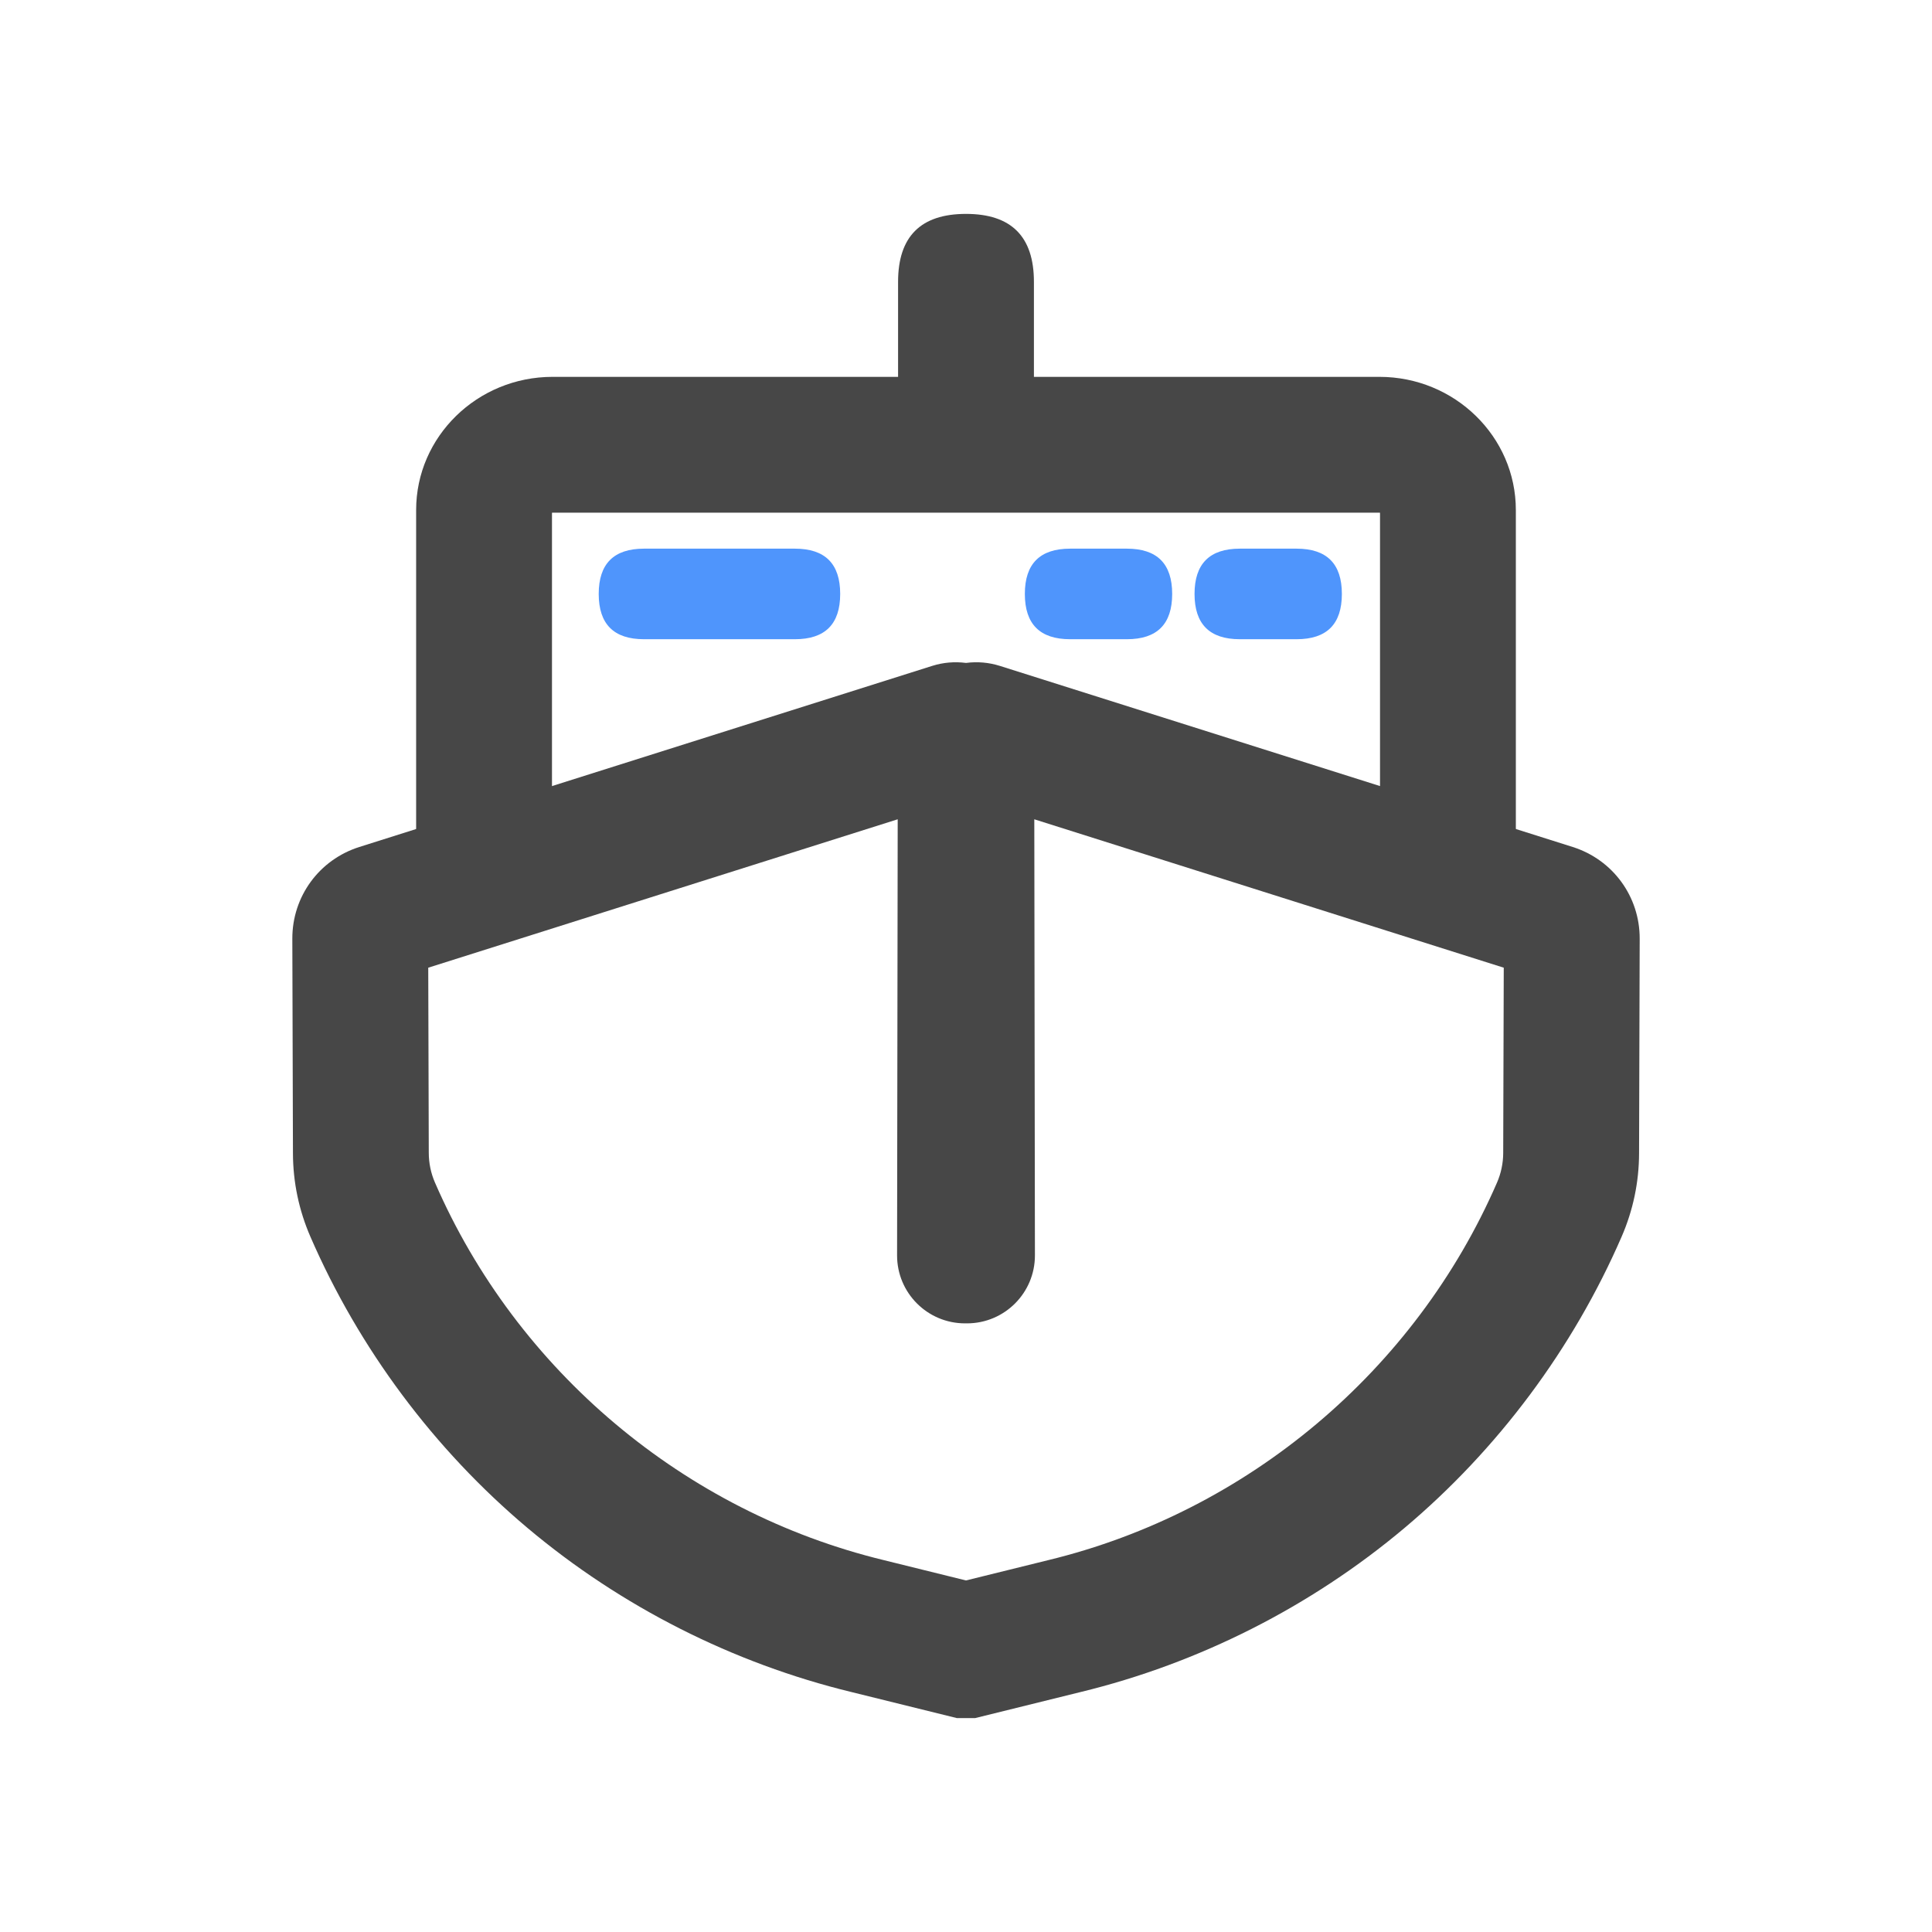
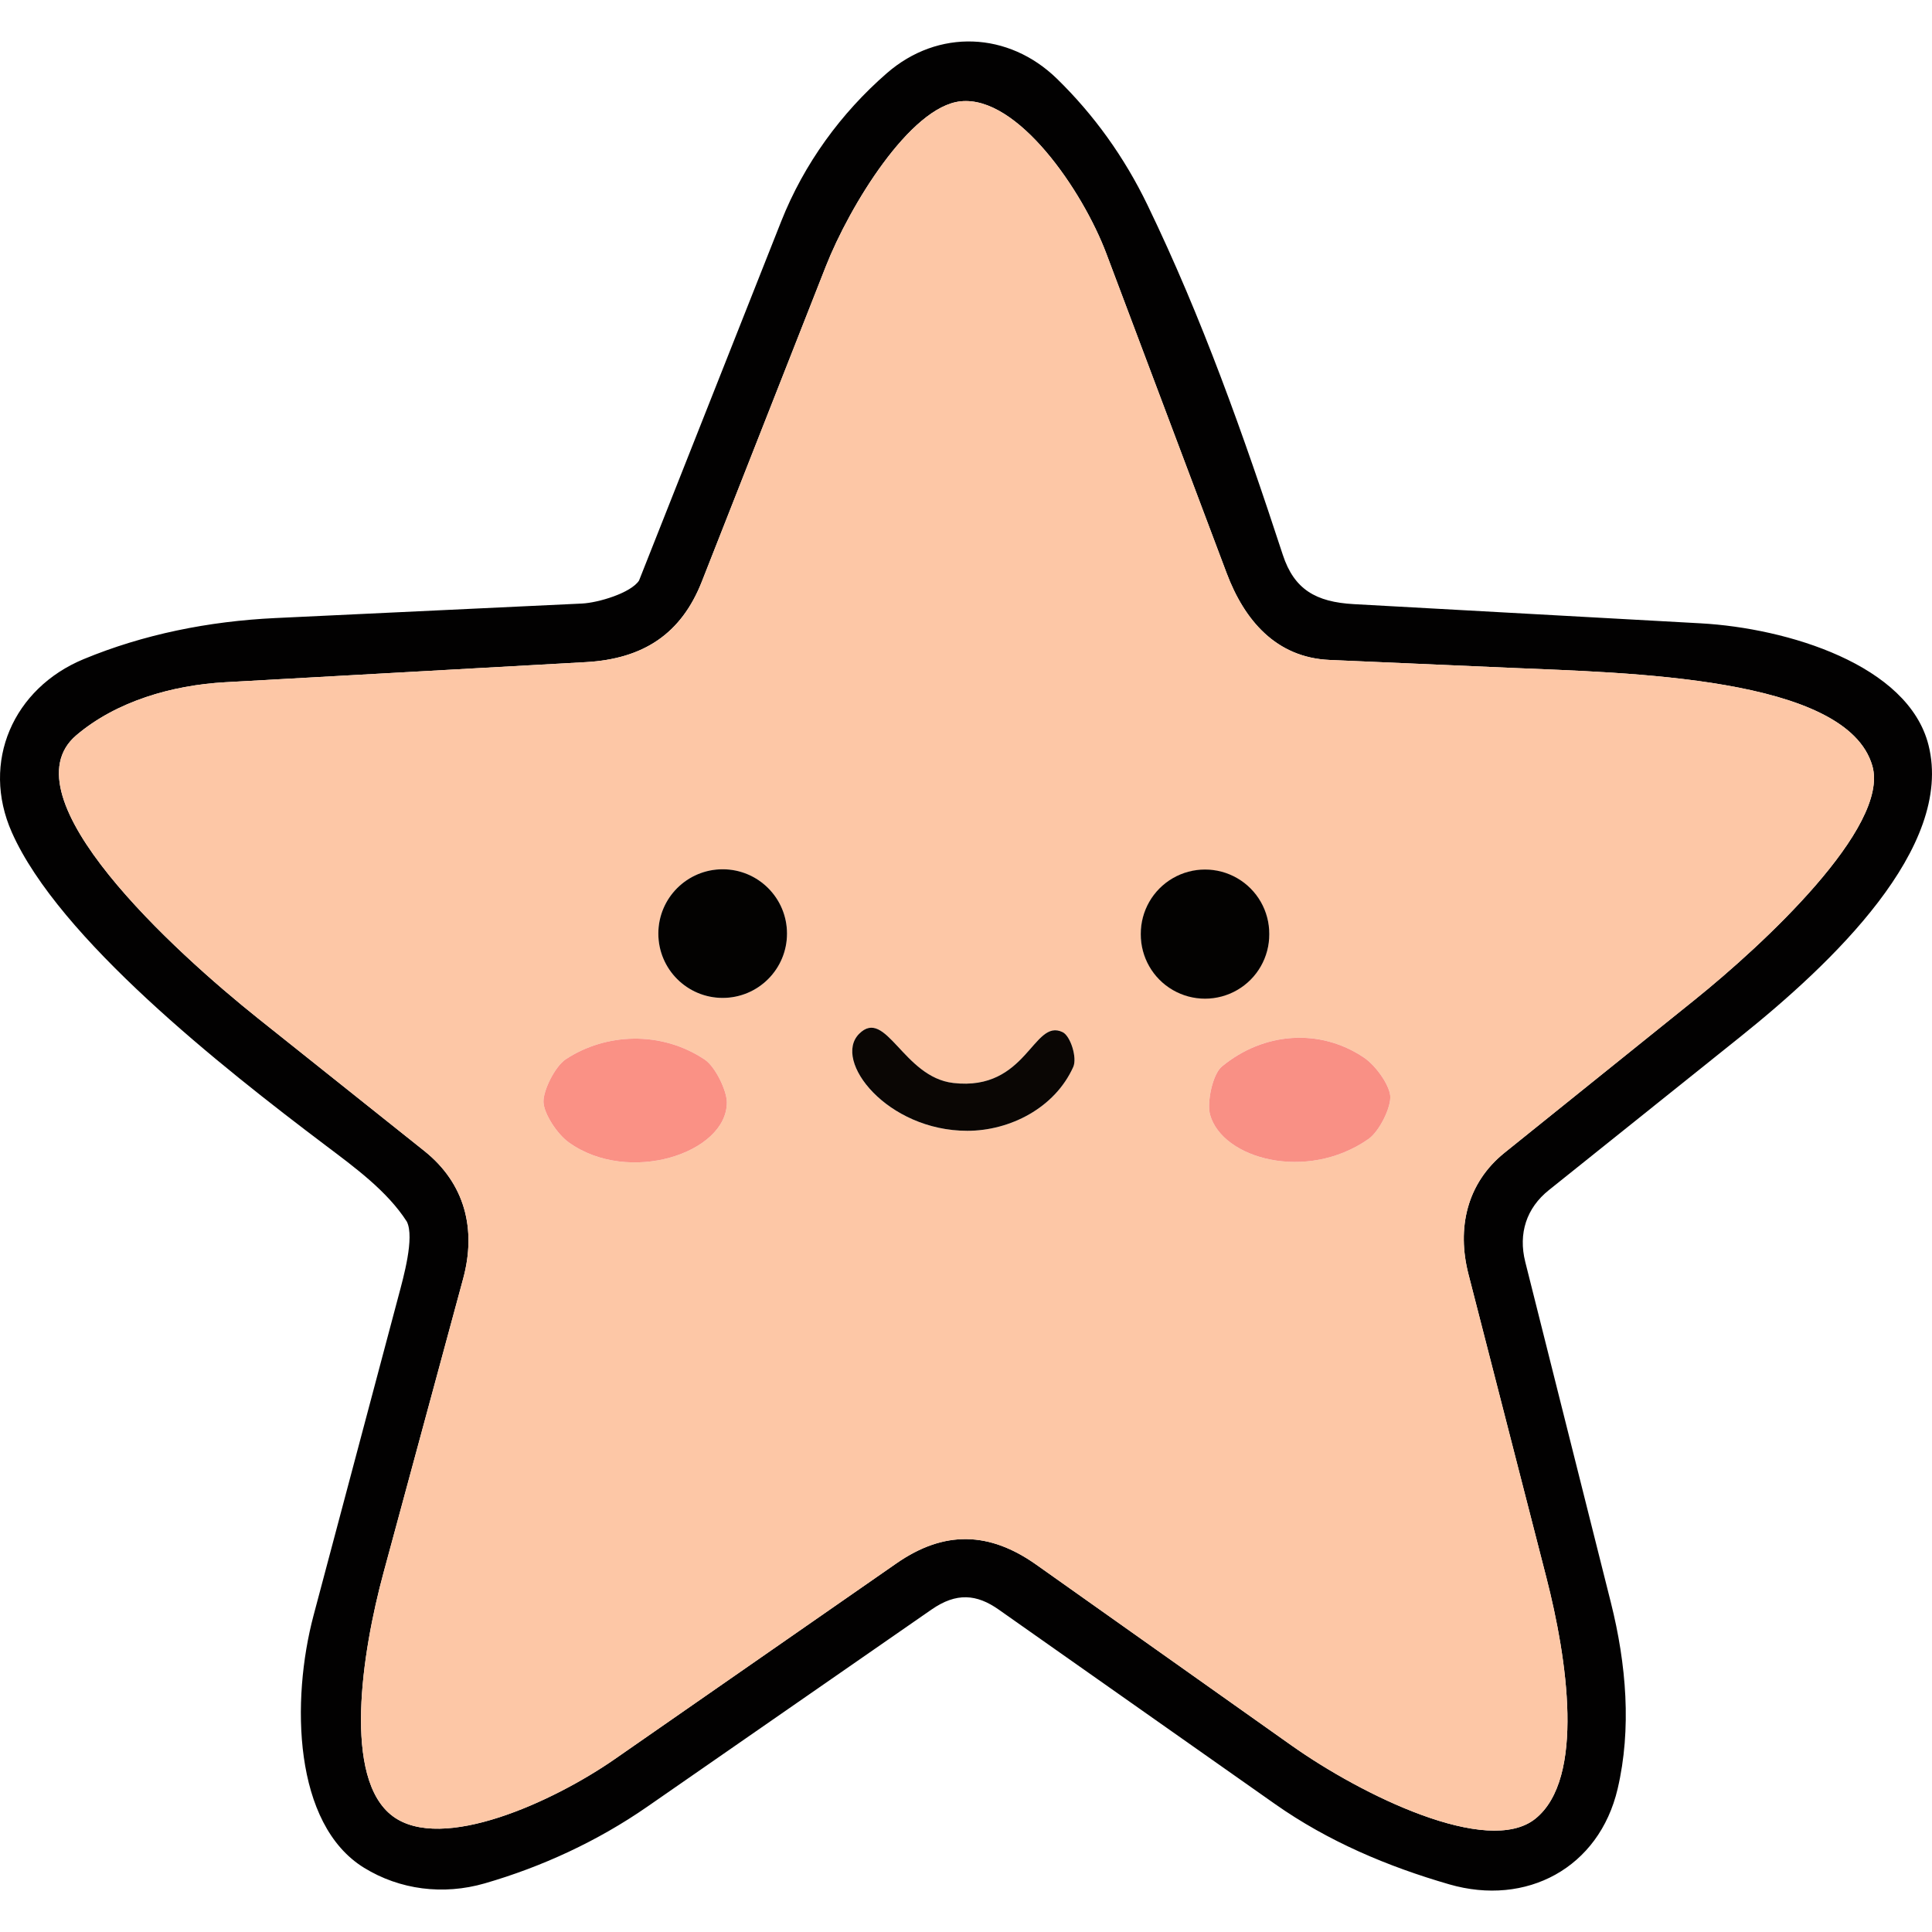
- <svg xmlns="http://www.w3.org/2000/svg" t="1791968316580" class="icon" viewBox="0 0 1024 1024" version="1.1" p-id="13296" width="200" height="200">
-   <path d="M476 113.37m36 0l0 0q36 0 36 36l0 62.33q0 36-36 36l0 0q-36 0-36-36l0-62.33q0-36 36-36Z" fill="#474747" p-id="13297" />
-   <path d="M803.44 464.05h-72V271.76a2.66 2.66 0 0 0-0.3-0.02H292.86c-0.11 0-0.21 0-0.3 0.02v192.29h-72V270.32c0-38.92 32.43-70.58 72.3-70.58h438.27c39.87 0 72.3 31.66 72.3 70.58v193.73z" fill="#474747" p-id="13298" />
-   <path d="M516.82 910.63h-9.64l-55.8-13.79c-62.86-15.25-122.24-45.31-171.74-86.95-49.52-41.65-89.33-95.04-115.11-154.38-6.1-14.04-9.22-28.92-9.26-44.23l-0.33-113.72c-0.07-22.36 14.21-41.91 35.54-48.65l303.61-95.98c5.84-1.85 11.97-2.34 17.92-1.56a41.52 41.52 0 0 1 17.92 1.56l303.61 95.98c21.32 6.74 35.6 26.29 35.53 48.65l-0.33 113.72c-0.04 15.31-3.16 30.19-9.26 44.23-25.79 59.35-65.6 112.73-115.12 154.39-49.5 41.63-108.88 71.7-171.73 86.94l-55.81 13.79zM226.98 512.89l0.28 98.19c0.02 5.45 1.12 10.75 3.3 15.75 43.31 99.68 132.23 174.47 237.86 200.07l0.15 0.04 43.42 10.73 43.58-10.76c105.62-25.6 194.54-100.39 237.86-200.07 2.17-5 3.28-10.3 3.3-15.75l0.29-98.19-248.82-78.66 0.33 231.12c0.03 19.88-16.07 36.02-35.95 36.05h-1.16c-19.88-0.03-35.98-16.17-35.95-36.05l0.33-231.12-248.82 78.66z" fill="#474747" p-id="13299" />
-   <path d="M317.33 290.8m24 0l79.99 0q24 0 24 24l0 0q0 24-24 24l-79.99 0q-24 0-24-24l0 0q0-24 24-24Z" fill="#4F95FC" p-id="13300" />
-   <path d="M543.19 290.8m24 0l30.09 0q24 0 24 24l0 0q0 24-24 24l-30.09 0q-24 0-24-24l0 0q0-24 24-24Z" fill="#4F95FC" p-id="13301" />
-   <path d="M633.13 290.8m24 0l30.09 0q24 0 24 24l0 0q0 24-24 24l-30.09 0q-24 0-24-24l0 0q0-24 24-24Z" fill="#4F95FC" p-id="13302" />
+ <svg xmlns="http://www.w3.org/2000/svg" t="1792573871286" class="icon" viewBox="0 0 1024 1024" version="1.1" p-id="44209" width="200" height="200">
+   <path d="M493.793 853.043L343.051 957.602c-26.3 18.244-55.868 31.872-86.076 40.61-22.093 6.391-45.09 3.388-63.991-8.235-37.538-23.091-38.767-88.738-26.786-133.803l45.047-169.404c2.534-9.549 8.567-30.805 4.403-39.262-10.377-16.213-27.802-28.894-42.974-40.346C117.456 565.504 31.209 497.374 6.283 441.182c-16.563-37.342 0.819-76.399 38.05-91.827 31.676-13.124 66.176-20.087 101.547-21.769l162.577-7.697c8.61-0.41 25.907-5.572 30.242-12.177l75.341-190.353c12.169-30.737 31.812-57.506 55.97-78.541 27.281-23.757 64.614-22.025 90.18 2.901 19.55 19.055 35.686 41.455 47.991 66.918 29.022 60.049 50.927 121.916 71.731 185.429 6.016 18.372 17.545 25.02 37.615 26.138l183.893 10.172c45.798 2.534 110.046 21.922 120.738 64.572 13.628 54.34-51.328 115.789-100.002 154.769l-101.265 81.101c-11.81 9.455-16.265 22.903-12.467 38.025l45.372 180.54c8.235 32.759 11.017 66.987 3.593 98.697-9.847 42.069-48.452 62.473-89.25 50.662-32.538-9.421-64.111-22.699-92.356-42.573L529.334 853.111c-11.674-8.218-22.417-9.165-35.55-0.051z m190.933 72.218c36.71 26.001 103.782 59.059 129.075 38.665 26.436-21.325 16.828-84.881 5.811-127.77l-41.301-160.794c-6.238-24.277-1.007-48.196 19.166-64.418l100.821-81.092c35.951-28.919 103.424-91.375 94.08-123.93-13.636-47.497-129.946-49.254-192.102-51.968l-95.573-4.173c-28.382-1.237-45.167-21.06-54.571-46.029l-63.735-169.31c-12.646-33.596-47.104-83.891-77.261-80.742-26.761 2.79-58.897 55.586-71.398 87.373l-65.775 167.219c-10.914 27.742-31.044 40.951-61.483 42.65l-191.147 10.658c-28.211 1.57-57.685 10.129-78.848 28.066-38.434 32.58 52.361 115.081 96.375 150.17l87.987 70.153c21.658 17.263 27.699 41.583 20.634 67.695l-42.214 155.87c-11.622 42.914-21.666 109.295 4.898 129.058 26.061 19.388 85.129-7.646 117.709-30.285L475.147 828.595c25.344-17.613 49.306-16.845 74.112 0.725l135.45 95.94z" fill="#020101" p-id="44210" />
+   <path d="M684.726 925.261L549.276 829.321c-24.806-17.57-48.759-18.338-74.112-0.725l-149.274 103.731c-32.58 22.639-91.648 49.673-117.709 30.285-26.573-19.763-16.521-86.144-4.898-129.058l42.214-155.87c7.074-26.103 1.024-50.432-20.634-67.695l-87.987-70.153C92.871 504.747 2.068 422.246 40.502 389.666c21.163-17.937 50.628-26.496 78.848-28.066l191.147-10.658c30.438-1.698 50.569-14.899 61.483-42.65l65.775-167.219c12.501-31.787 44.638-84.582 71.398-87.373 30.157-3.149 64.614 47.147 77.261 80.742l63.735 169.31c9.395 24.969 26.189 44.791 54.571 46.029l95.573 4.173c62.157 2.714 178.466 4.471 192.102 51.968 9.344 32.555-58.129 95.01-94.08 123.93l-100.821 81.092c-20.173 16.23-25.404 40.149-19.166 64.418l41.301 160.794c11.017 42.889 20.625 106.445-5.811 127.77-25.293 20.395-92.365-12.663-129.075-38.665zM417.129 494.822c0-18.825-15.266-34.091-34.099-34.091s-34.099 15.266-34.099 34.091 15.266 34.091 34.099 34.091 34.099-15.266 34.099-34.091z m255.616 0.273c0-18.799-15.249-34.039-34.057-34.039s-34.057 15.241-34.057 34.039 15.249 34.039 34.057 34.039 34.057-15.241 34.057-34.039z m-167.509 78.908c-26.53-3.072-35.661-40.354-49.894-26.035s14.882 51.396 57.387 51.388c22.545 0 46.345-12.092 56.115-33.835 2.193-4.89-1.459-16.41-5.606-18.441-15.693-7.68-18.816 31.471-58.001 26.931z m-119.996 10.172c-0.051-6.272-6.161-18.867-11.742-22.588-23.253-15.488-52.523-13.986-73.532-0.222-5.837 3.823-12.169 16.725-11.904 22.827 0.265 6.101 7.125 16.759 13.338 21.248 31.676 22.903 84.07 5.692 83.84-21.265z m340.036 19.55c5.862-4.096 12.245-17.101 11.563-23.1-0.683-5.999-7.74-15.932-13.943-20.113-23.424-15.753-53.214-13.449-75.281 4.762-4.941 4.079-8.055 19.081-6.238 25.566 6.528 23.364 51.174 35.721 83.9 12.877z" fill="#FDC7A6" p-id="44211" />
+   <path d="M385.24 584.175c0.23 26.957-52.164 44.169-83.84 21.265-6.212-4.489-13.073-15.147-13.338-21.248-0.265-6.093 6.067-19.004 11.904-22.827 21.009-13.764 50.278-15.266 73.532 0.222 5.581 3.712 11.691 16.316 11.742 22.588z" fill="#FA9185" p-id="44212" />
+   <path d="M725.276 603.725c-32.725 22.844-77.38 10.479-83.9-12.877-1.809-6.485 1.306-21.495 6.238-25.566 22.067-18.21 51.857-20.514 75.281-4.762 6.204 4.173 13.261 14.106 13.943 20.113 0.683 5.999-5.7 19.004-11.563 23.1z" fill="#F99085" p-id="44213" />
+   <path d="M348.931 494.822a34.099 34.091 0 1 0 68.198 0 34.099 34.091 0 1 0-68.198 0Z" fill="#030201" p-id="44214" />
+   <path d="M604.632 495.095a34.057 34.039 0 1 0 68.113 0 34.057 34.039 0 1 0-68.113 0Z" fill="#030201" p-id="44215" />
+   <path d="M505.236 574.003c39.185 4.54 42.308-34.603 58.001-26.931 4.139 2.022 7.799 13.551 5.606 18.441-9.771 21.743-33.57 33.826-56.115 33.835-42.505 0.009-71.578-37.111-57.387-51.388s23.373 22.963 49.894 26.035z" fill="#0A0604" p-id="44216" />
</svg>
